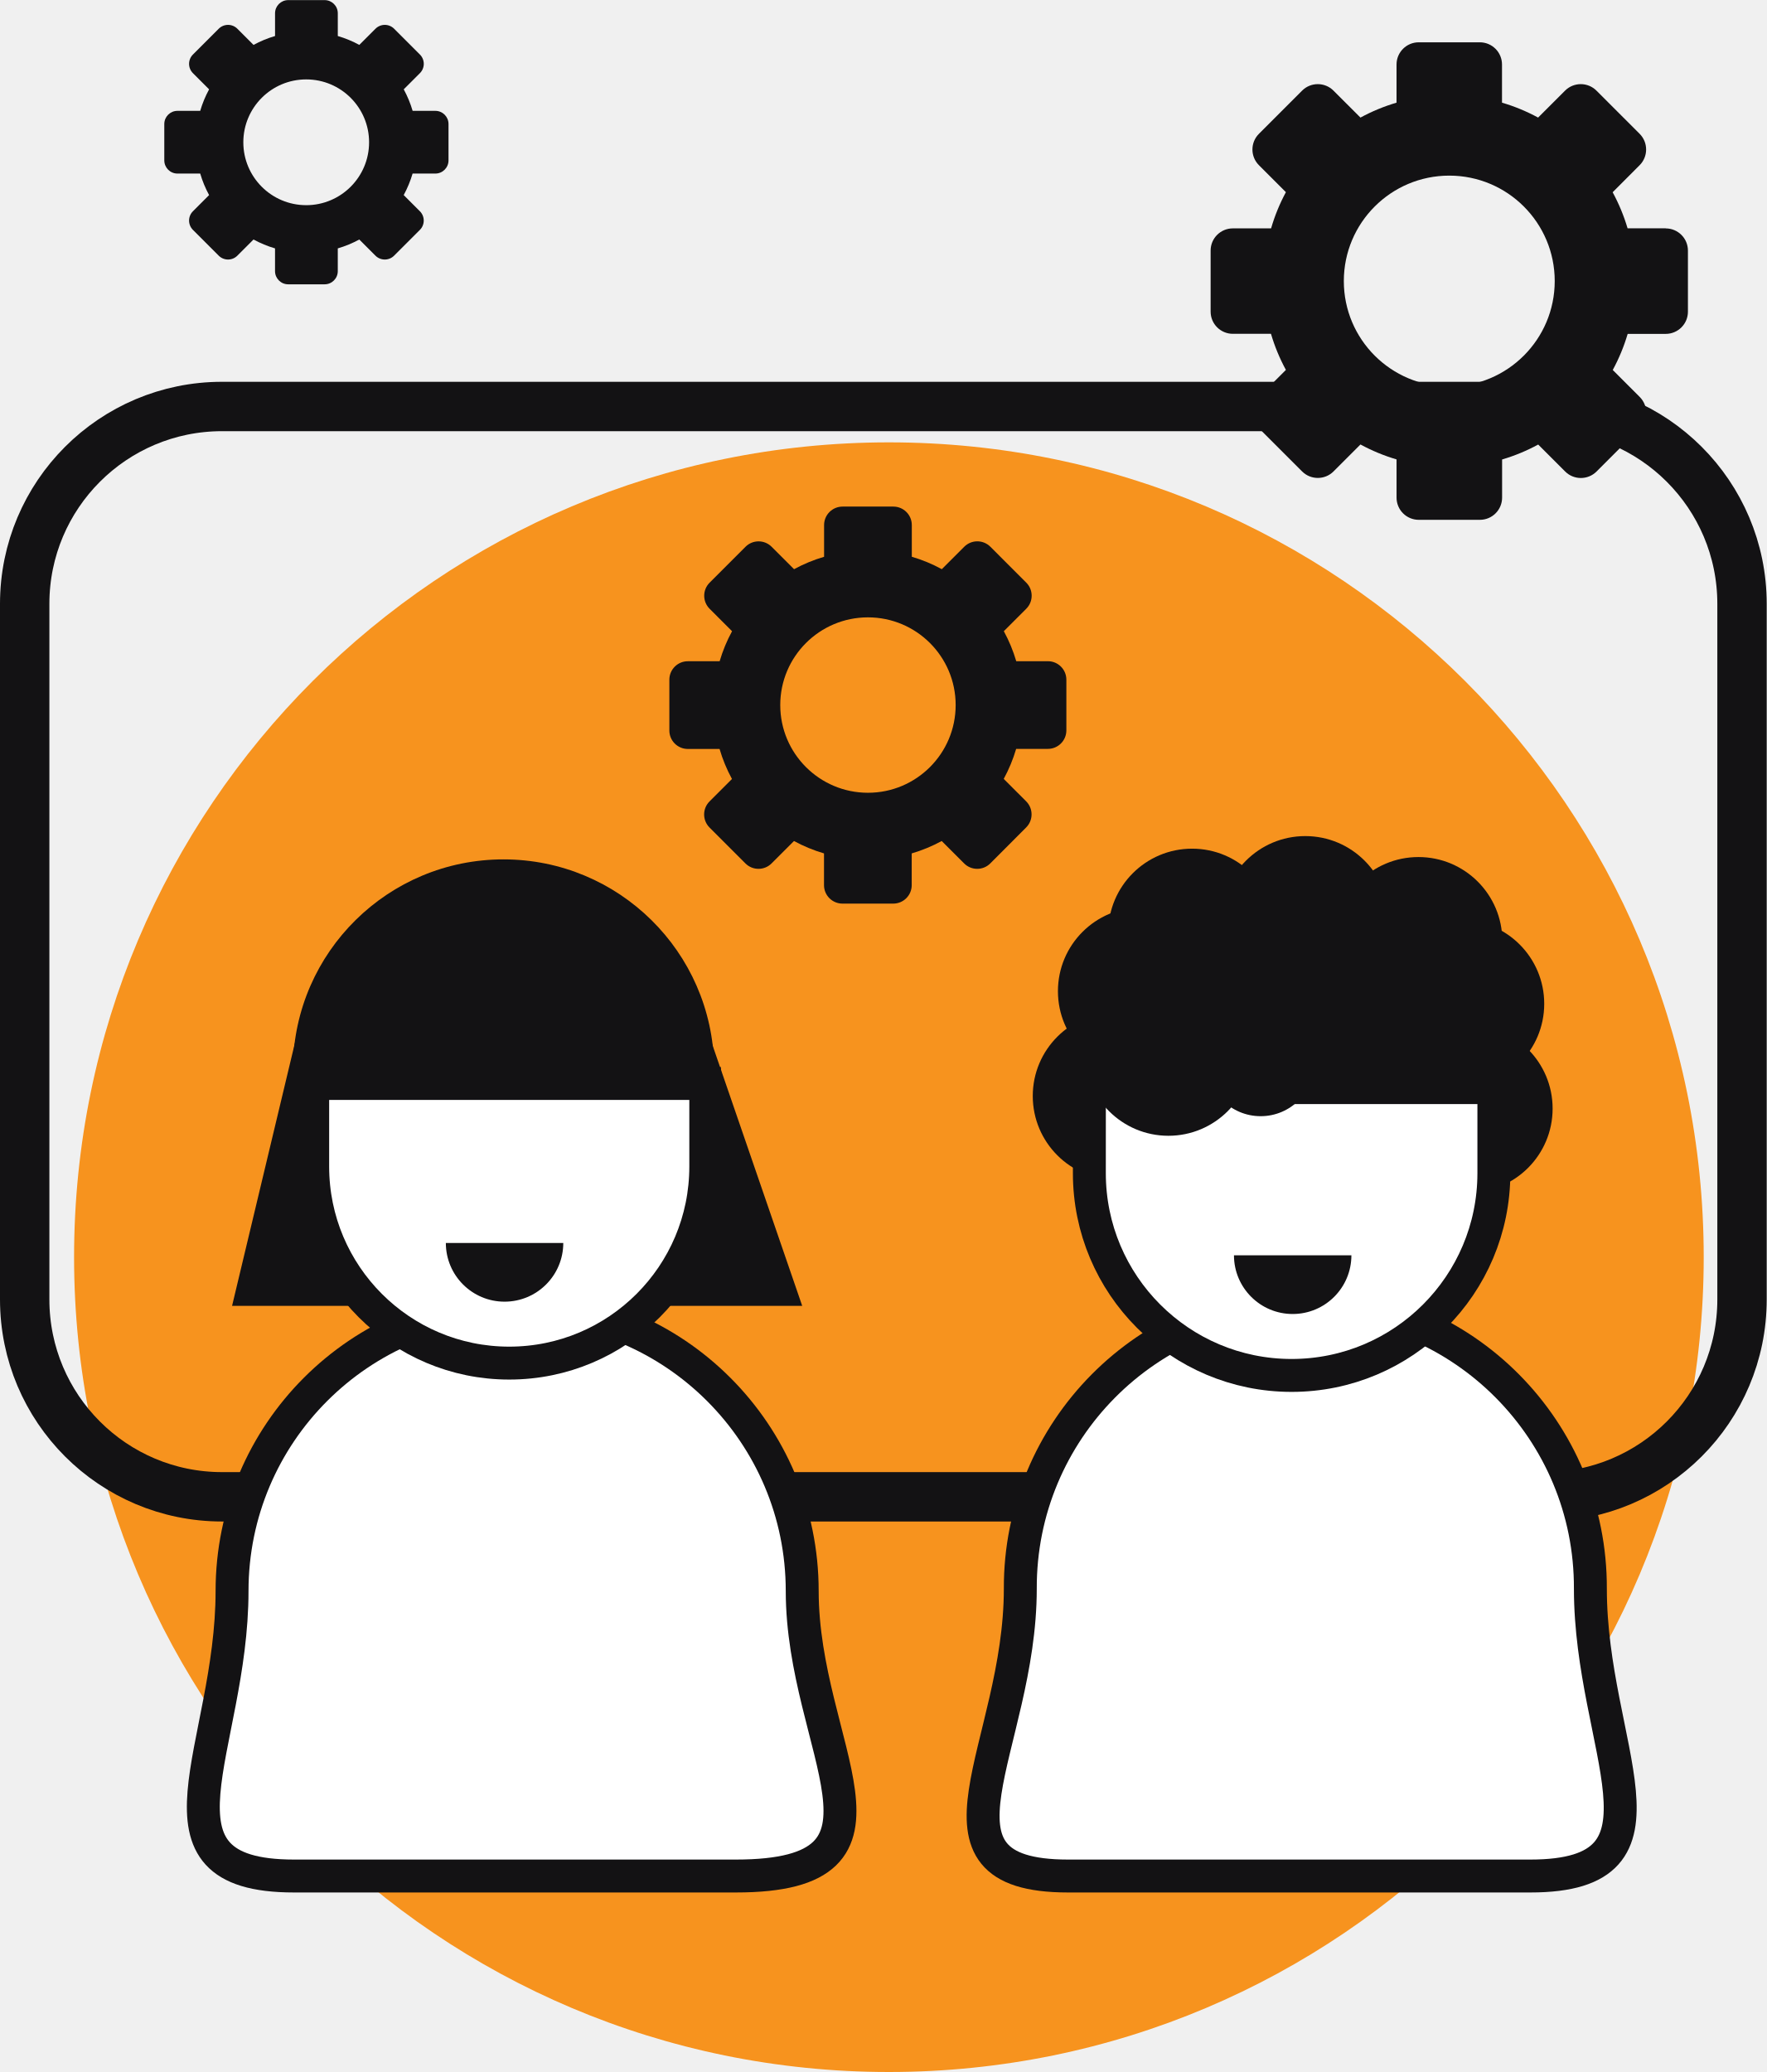
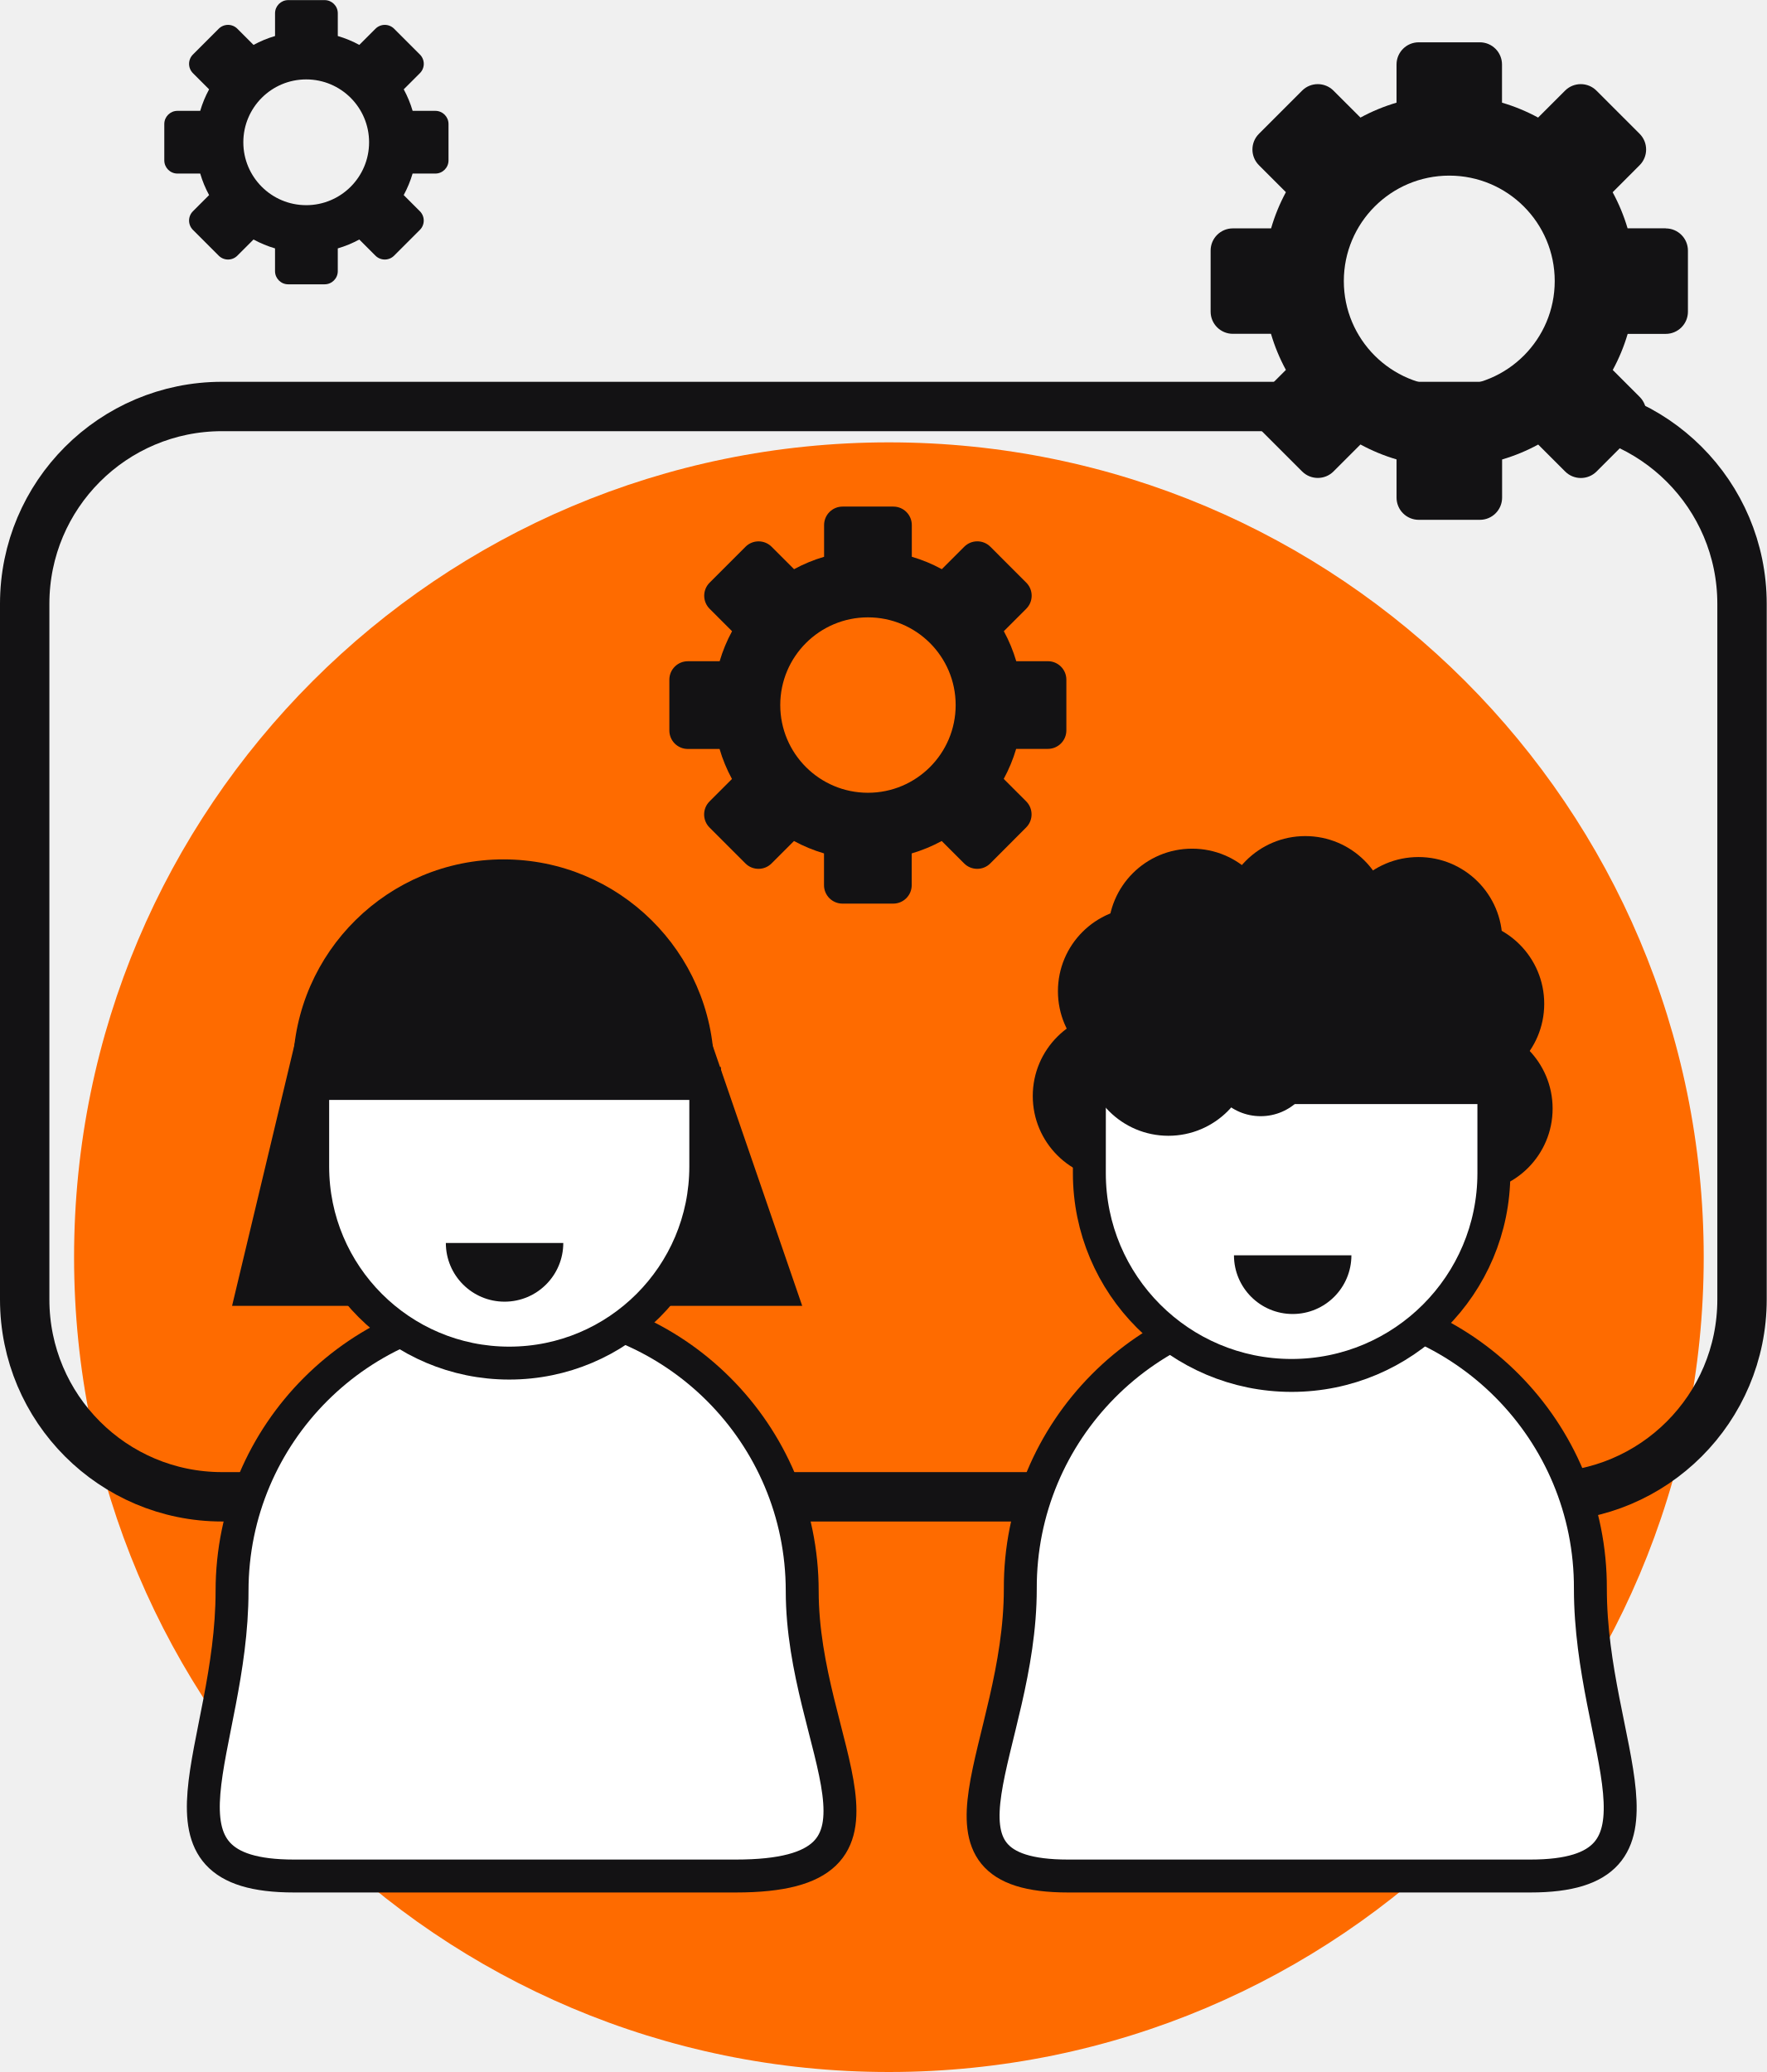
<svg xmlns="http://www.w3.org/2000/svg" width="107.327" height="125.873" viewBox="0 0 107.327 125.873">
  <g id="project_development" data-name="project development" transform="translate(-452.5 -6488.127)">
-     <circle id="Ellipse_224" data-name="Ellipse 224" cx="49.5" cy="49.5" r="49.5" transform="translate(457 6515)" fill="#f7931e" />
+     <circle id="Ellipse_224" data-name="Ellipse 224" cx="49.5" cy="49.5" r="49.5" transform="translate(457 6515)" fill="#fe6b00" />
    <g id="Group_609" data-name="Group 609" transform="translate(454 6488.127)">
      <g id="Group_520" data-name="Group 520">
        <rect id="Rectangle_410" data-name="Rectangle 410" width="104.327" height="66.236" rx="11.988" transform="translate(0 24.694)" fill="none" stroke="#131214" stroke-width="3" />
        <path id="Rectangle_411" data-name="Rectangle 411" d="M1410.7,819.07h0a17.386,17.386,0,0,1,17.318,17.453h0c0,9.639,5.92,17.453-3.644,17.453h-28.088c-9.565,0-2.9-7.814-2.9-17.453h0A17.386,17.386,0,0,1,1410.7,819.07Z" transform="translate(-1332.903 -740.009)" fill="#fff" stroke="#131214" stroke-width="2" />
        <circle id="Ellipse_60" data-name="Ellipse 60" cx="5.094" cy="5.094" r="5.094" transform="translate(61.24 61.488)" fill="#131214" />
        <circle id="Ellipse_61" data-name="Ellipse 61" cx="5.094" cy="5.094" r="5.094" transform="translate(81.105 58.941)" fill="#520993" />
        <circle id="Ellipse_62" data-name="Ellipse 62" cx="5.094" cy="5.094" r="5.094" transform="translate(82.633 62.252)" fill="#131214" />
        <path id="Rectangle_412" data-name="Rectangle 412" d="M1357.005,819.372h0a17.319,17.319,0,0,1,17.318,17.318h0c0,9.565,7.252,17.318-4.032,17.318h-26.845c-9.565,0-3.76-7.754-3.76-17.318h0A17.318,17.318,0,0,1,1357.005,819.372Z" transform="translate(-1327.089 -740.041)" fill="#fff" stroke="#131214" stroke-width="2" />
        <path id="Path_35266" data-name="Path 35266" d="M1343.917,799.523l-4.23,17.7h34.636l-6.09-17.7Z" transform="translate(-1327.089 -737.892)" fill="#131214" />
        <path id="Path_35267" data-name="Path 35267" d="M1356.627,788.955h0a12.794,12.794,0,0,0-12.793,12.606h25.587A12.8,12.8,0,0,0,1356.627,788.955Z" transform="translate(-1327.538 -736.748)" fill="#131214" />
        <path id="Path_35268" data-name="Path 35268" d="M1344.4,808.713a11.94,11.94,0,0,0,11.94,11.94h0a11.941,11.941,0,0,0,11.94-11.94v-4.871c0-.06,0-.119-.005-.178H1344.4c0,.06,0,.118,0,.178Z" transform="translate(-1326.904 -737.845)" fill="#fff" stroke="#131214" stroke-width="2" />
        <path id="Path_35269" data-name="Path 35269" d="M1357.818,818.653a3.567,3.567,0,0,0,3.567-3.567h-7.134A3.567,3.567,0,0,0,1357.818,818.653Z" transform="translate(-1328.666 -739.577)" fill="#131214" />
        <path id="Path_35270" data-name="Path 35270" d="M1410.319,790.077h0a12.8,12.8,0,0,0-12.793,12.61h25.585A12.8,12.8,0,0,0,1410.319,790.077Z" transform="translate(-1333.352 -736.87)" fill="#131214" />
        <path id="Path_35271" data-name="Path 35271" d="M1398.091,809.7a12.287,12.287,0,0,0,12.286,12.289h0a12.289,12.289,0,0,0,12.288-12.288v-5.013c0-.062,0-.122,0-.184h-24.567c0,.061-.005.121-.005.184Z" transform="translate(-1333.413 -738.432)" fill="#fff" stroke="#131214" stroke-width="2" />
        <path id="Path_35272" data-name="Path 35272" d="M1411.51,819.493a3.567,3.567,0,0,0,3.567-3.567h-7.134A3.567,3.567,0,0,0,1411.51,819.493Z" transform="translate(-1334.48 -739.668)" fill="#131214" />
        <circle id="Ellipse_63" data-name="Ellipse 63" cx="5.094" cy="5.094" r="5.094" transform="translate(62.769 55.121)" fill="#131214" />
        <circle id="Ellipse_64" data-name="Ellipse 64" cx="5.094" cy="5.094" r="5.094" transform="translate(65.825 51.556)" fill="#131214" />
        <circle id="Ellipse_65" data-name="Ellipse 65" cx="5.094" cy="5.094" r="5.094" transform="translate(72.701 50.792)" fill="#131214" />
        <circle id="Ellipse_66" data-name="Ellipse 66" cx="5.094" cy="5.094" r="5.094" transform="translate(79.577 52.065)" fill="#131214" />
        <circle id="Ellipse_67" data-name="Ellipse 67" cx="5.094" cy="5.094" r="5.094" transform="translate(82.123 55.885)" fill="#131214" />
        <circle id="Ellipse_68" data-name="Ellipse 68" cx="5.094" cy="5.094" r="5.094" transform="translate(64.385 58.81)" fill="#131214" />
        <circle id="Ellipse_69" data-name="Ellipse 69" cx="3.274" cy="3.274" r="3.274" transform="translate(71.81 61.26)" fill="#131214" />
        <path id="Path_35273" data-name="Path 35273" d="M1351.536,737.143h-1.382a6.717,6.717,0,0,0-.54-1.307l.981-.981a.8.8,0,0,0,0-1.135l0,0-1.564-1.564a.8.8,0,0,0-1.135,0l0,0-.981.981a6.636,6.636,0,0,0-1.307-.54v-1.382a.8.8,0,0,0-.8-.8h-2.212a.8.8,0,0,0-.8.8v1.382a6.639,6.639,0,0,0-1.307.54l-.981-.981a.8.8,0,0,0-1.135,0l0,0-1.564,1.564a.8.8,0,0,0,0,1.135l0,0,.981.981a6.605,6.605,0,0,0-.54,1.307h-1.382a.8.8,0,0,0-.8.8v2.21a.8.8,0,0,0,.8.8h1.382a6.624,6.624,0,0,0,.54,1.307l-.981.981a.8.8,0,0,0,0,1.135l0,0,1.564,1.564a.8.8,0,0,0,1.134,0l0,0,.981-.981a6.72,6.72,0,0,0,1.307.54v1.382a.8.8,0,0,0,.8.8h2.212a.8.8,0,0,0,.8-.8v-1.382a6.749,6.749,0,0,0,1.307-.54l.981.981a.8.8,0,0,0,1.134,0l0,0,1.564-1.564a.8.8,0,0,0,0-1.135l0,0-.981-.981a6.737,6.737,0,0,0,.54-1.307h1.382a.8.8,0,0,0,.8-.8v-2.211A.8.8,0,0,0,1351.536,737.143Zm-7.847,5.73a3.82,3.82,0,1,1,3.82-3.82h0A3.822,3.822,0,0,1,1343.689,742.874Z" transform="translate(-1326.587 -730.409)" fill="#131214" />
        <path id="Path_35274" data-name="Path 35274" d="M1392.48,774.314h-1.928a9.365,9.365,0,0,0-.755-1.824l1.363-1.363a1.122,1.122,0,0,0,0-1.586l-2.181-2.181a1.122,1.122,0,0,0-1.586,0l-1.363,1.363a9.261,9.261,0,0,0-1.823-.754v-1.926a1.122,1.122,0,0,0-1.122-1.122H1380a1.121,1.121,0,0,0-1.122,1.122v1.928a9.223,9.223,0,0,0-1.824.753l-1.363-1.362a1.122,1.122,0,0,0-1.586,0l-2.181,2.181a1.121,1.121,0,0,0,0,1.586l1.363,1.363a9.3,9.3,0,0,0-.754,1.824H1370.6a1.122,1.122,0,0,0-1.122,1.122v3.085a1.121,1.121,0,0,0,1.122,1.122h1.928a9.325,9.325,0,0,0,.754,1.824l-1.363,1.363a1.121,1.121,0,0,0,0,1.586l2.181,2.181a1.122,1.122,0,0,0,1.586,0l1.363-1.362a9.334,9.334,0,0,0,1.824.753v1.928a1.121,1.121,0,0,0,1.122,1.122h3.084a1.122,1.122,0,0,0,1.122-1.122v-1.928a9.377,9.377,0,0,0,1.823-.753l1.363,1.362a1.122,1.122,0,0,0,1.586,0l2.181-2.186a1.122,1.122,0,0,0,0-1.586l-1.363-1.363a9.388,9.388,0,0,0,.755-1.824h1.928a1.123,1.123,0,0,0,1.122-1.122v-3.085A1.122,1.122,0,0,0,1392.48,774.314Zm-10.937,7.992a5.328,5.328,0,1,1,5.328-5.328,5.328,5.328,0,0,1-5.328,5.328Z" transform="translate(-1330.315 -734.146)" fill="#131214" />
        <path id="Path_35275" data-name="Path 35275" d="M1434,744.592h-2.318a11.317,11.317,0,0,0-.907-2.192l1.639-1.643a1.35,1.35,0,0,0,0-1.907l-2.623-2.623a1.349,1.349,0,0,0-1.907,0h0l-1.638,1.637a11.232,11.232,0,0,0-2.193-.906V734.64a1.348,1.348,0,0,0-1.348-1.349h-3.71a1.349,1.349,0,0,0-1.349,1.349h0v2.318a11.2,11.2,0,0,0-2.192.906l-1.638-1.637a1.349,1.349,0,0,0-1.907,0h0l-2.622,2.623a1.348,1.348,0,0,0,0,1.907h0l1.638,1.638a11.155,11.155,0,0,0-.9,2.2H1407.7a1.348,1.348,0,0,0-1.348,1.348h0v3.71A1.348,1.348,0,0,0,1407.7,751h2.318a11.232,11.232,0,0,0,.907,2.193l-1.638,1.638a1.348,1.348,0,0,0,0,1.907h0l2.623,2.623a1.35,1.35,0,0,0,1.907,0l1.638-1.638a11.262,11.262,0,0,0,2.192.907v2.318A1.348,1.348,0,0,0,1419,762.3h3.711a1.348,1.348,0,0,0,1.348-1.348v-2.318a11.242,11.242,0,0,0,2.193-.907l1.638,1.638a1.35,1.35,0,0,0,1.907,0l2.622-2.623a1.35,1.35,0,0,0,0-1.907l-1.638-1.638a11.292,11.292,0,0,0,.907-2.193H1434a1.348,1.348,0,0,0,1.348-1.348v-3.71a1.348,1.348,0,0,0-1.347-1.349Zm-13.15,9.61a6.406,6.406,0,1,1,6.406-6.406h0a6.406,6.406,0,0,1-6.406,6.405Z" transform="translate(-1334.307 -730.721)" fill="#131214" />
      </g>
    </g>
  </g>
</svg>
